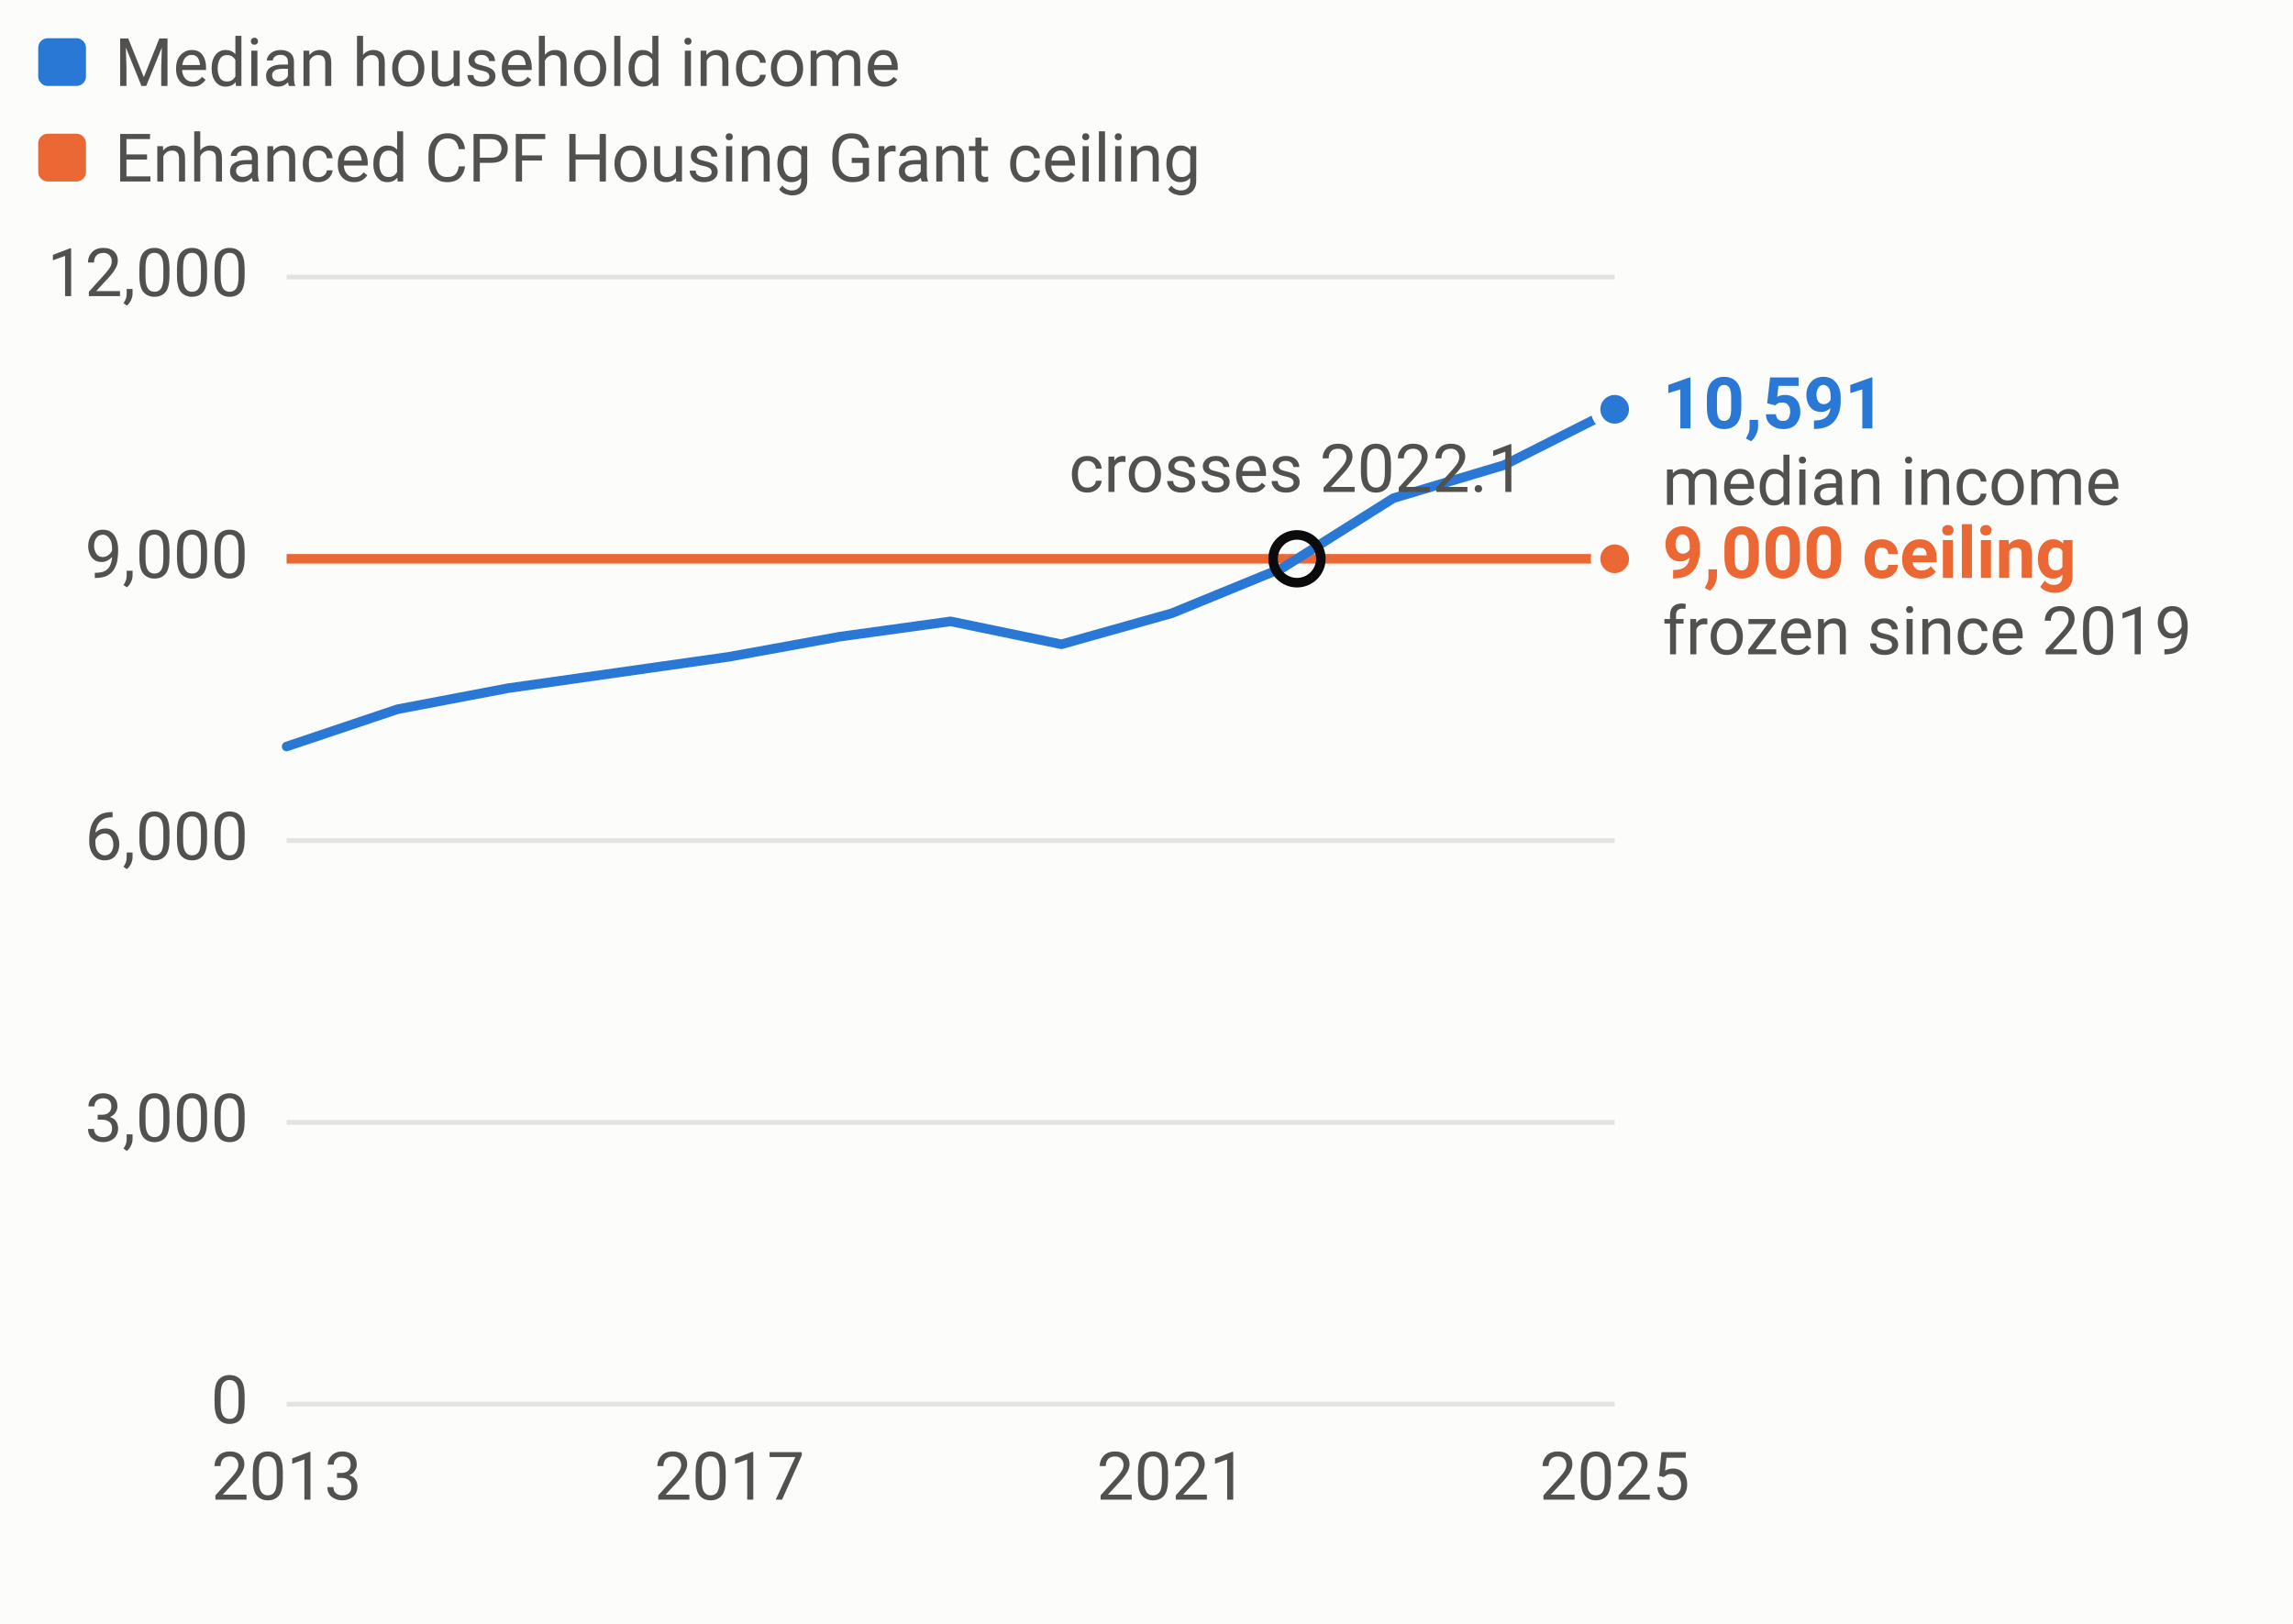
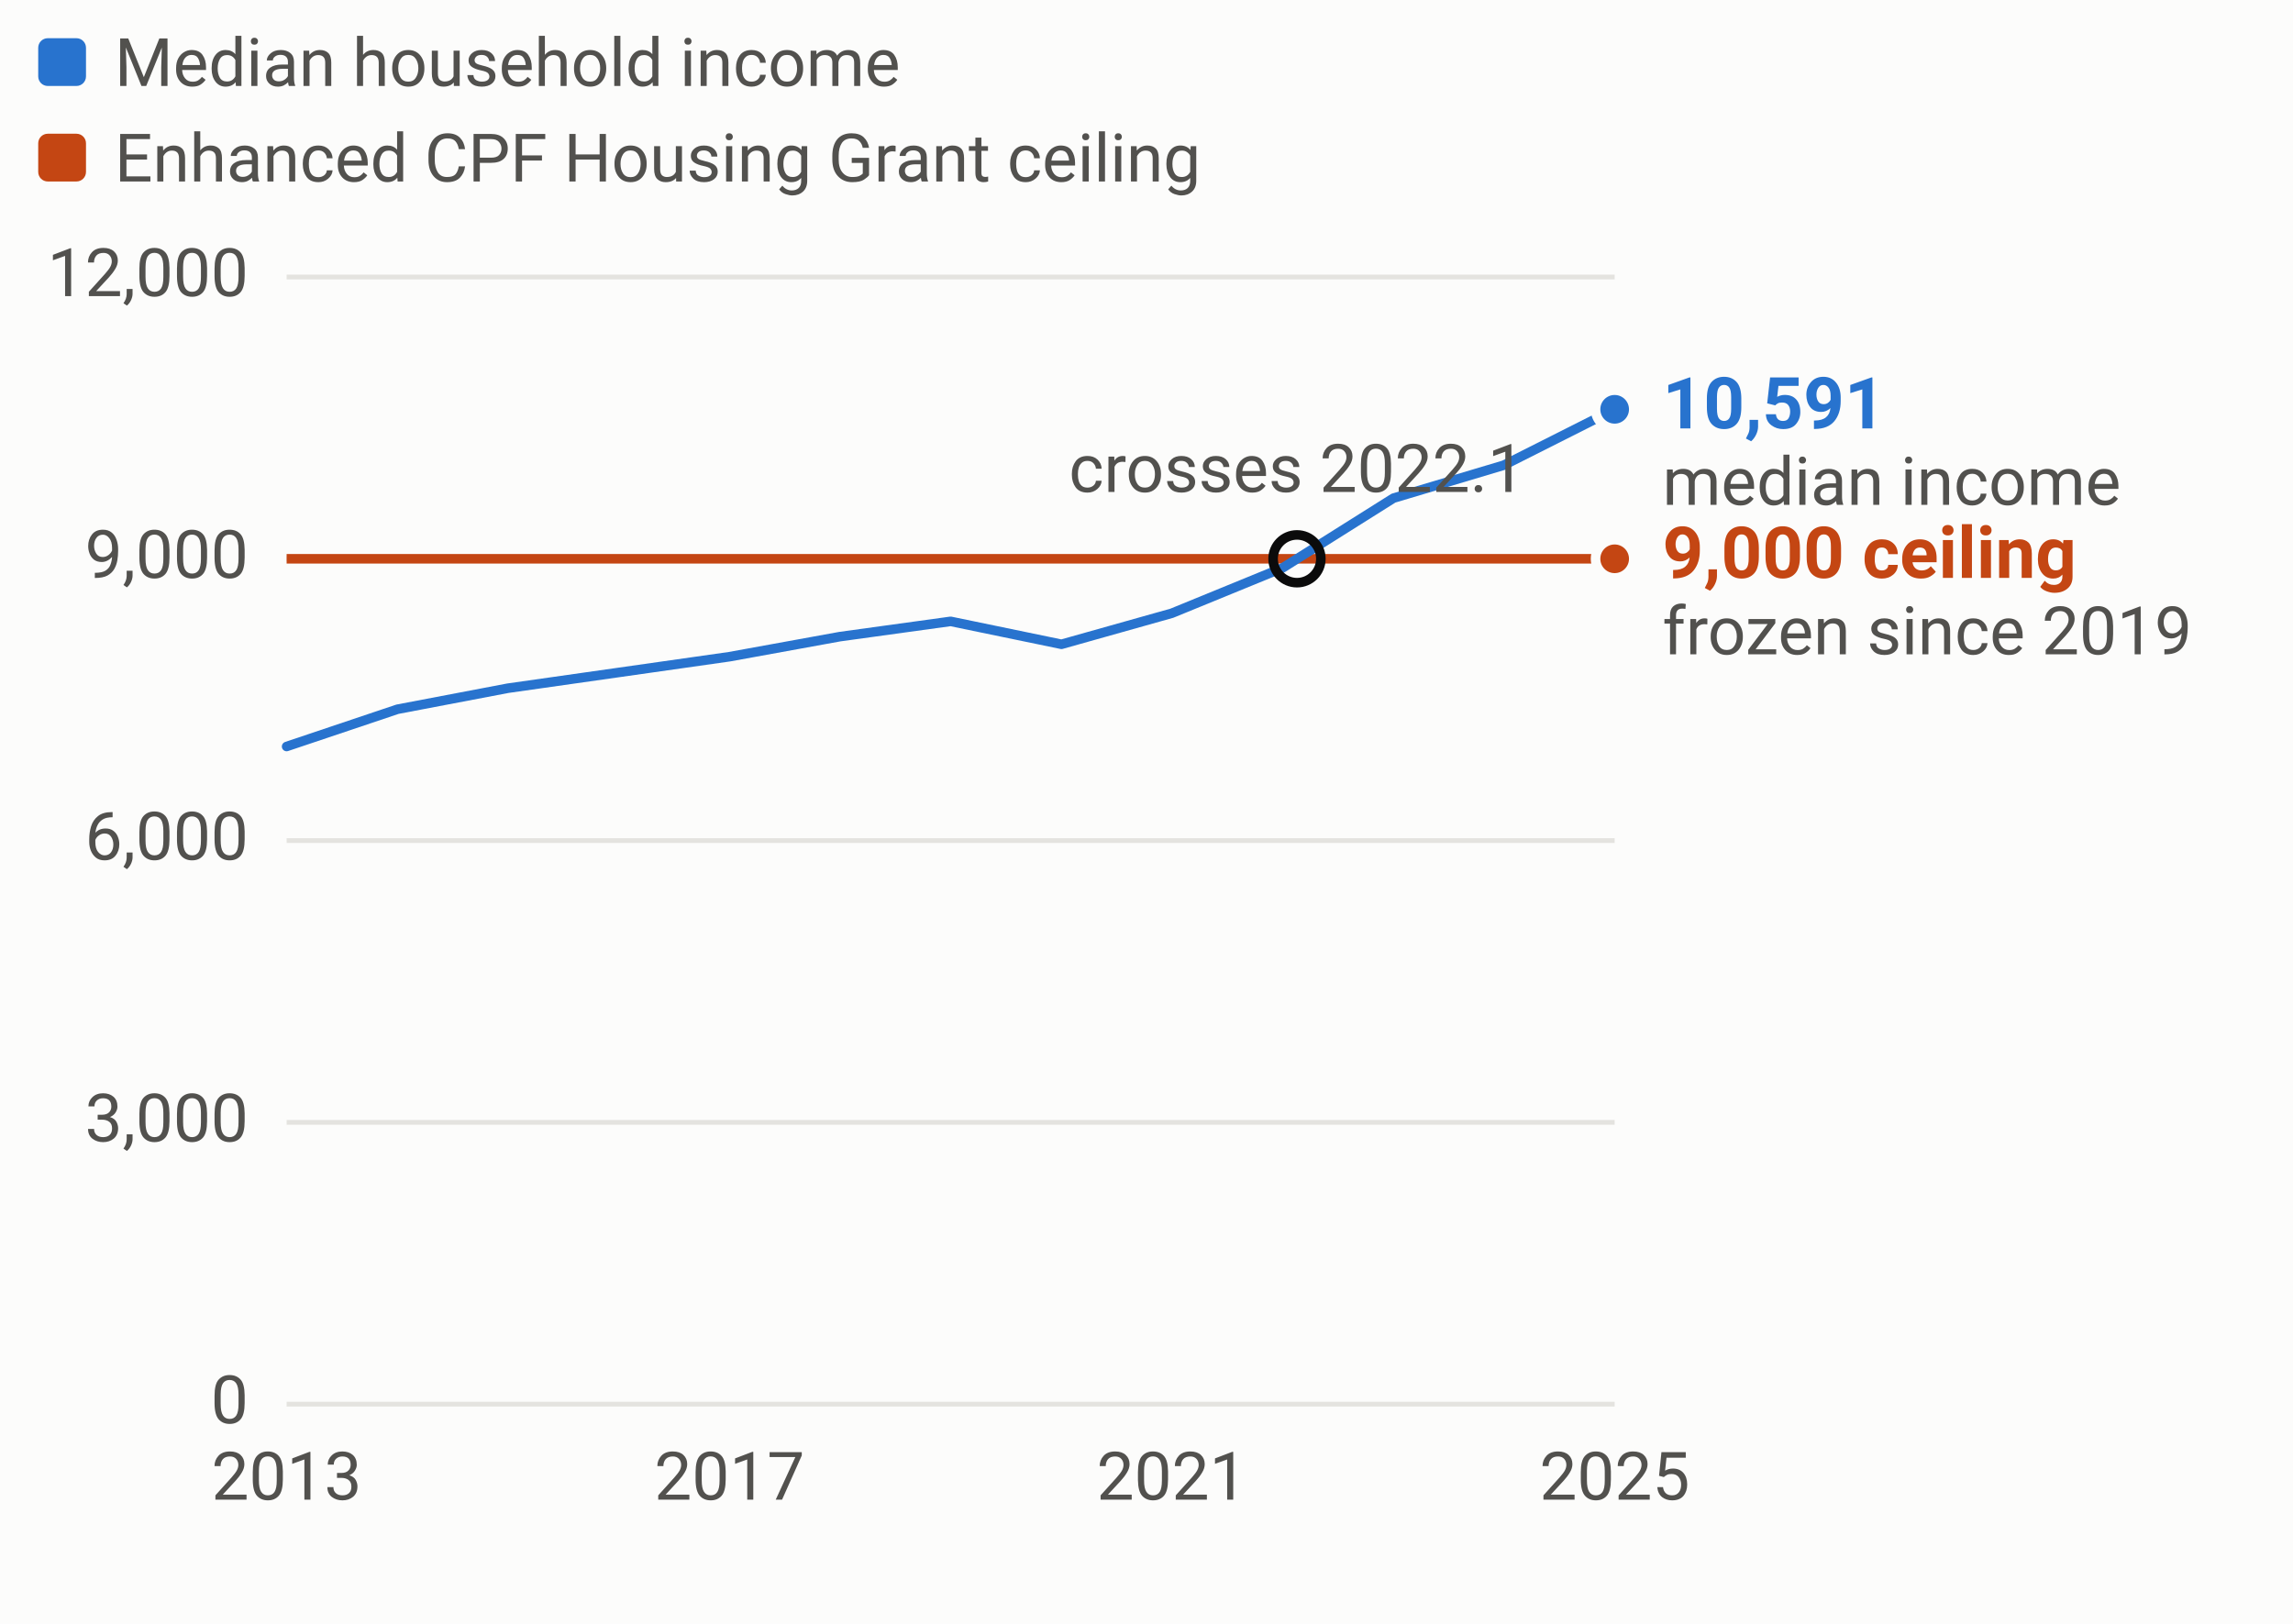
<svg xmlns="http://www.w3.org/2000/svg" viewBox="0 0 480 340" width="100%" role="img" aria-label="Line chart in Singapore dollars a month, 2013 to 2025, on one axis. A rising line is median monthly household income from work excluding employer CPF contributions. A flat horizontal line at 9,000 dollars is the Enhanced CPF Housing Grant income ceiling, unchanged since 2019. The income line crosses the ceiling in 2022.1 and is 10591 dollars by 2025." class="viz" preserveAspectRatio="xMidYMid meet">
  <style>
-   .viz { --surface-1:#fcfcfb; --text-primary:#0b0b0b; --text-secondary:#52514e;
-          --grid:#e4e3df; --series-1:#2a78d6; --series-2:#eb6834; }
+   .viz { --fig-surface:#fcfcfb; --fig-ink:#0b0b0b; --fig-ink-2:#52514e;
+          --fig-rule:#e4e3df; --fig-subject:#2873ce; --fig-subject-2:#c44613; }
  @media (prefers-color-scheme: dark) {
-     .viz { --surface-1:#1a1a19; --text-primary:#ffffff; --text-secondary:#c3c2b7;
-            --grid:#383835; --series-1:#3987e5; --series-2:#d95926; }
+     .viz { --fig-surface:#1a1a19; --fig-ink:#ffffff; --fig-ink-2:#c3c2b7;
+            --fig-rule:#383835; --fig-subject:#3987e5; --fig-subject-2:#db602f; }
  }
-   :root[data-theme="dark"] .viz { --surface-1:#1a1a19; --text-primary:#ffffff;
-            --text-secondary:#c3c2b7; --grid:#383835; --series-1:#3987e5;
-            --series-2:#d95926; }
-   :root[data-theme="light"] .viz { --surface-1:#fcfcfb; --text-primary:#0b0b0b;
-            --text-secondary:#52514e; --grid:#e4e3df; --series-1:#2a78d6;
-            --series-2:#eb6834; }
+   :root[data-theme="dark"] .viz { --fig-surface:#1a1a19; --fig-ink:#ffffff;
+            --fig-ink-2:#c3c2b7; --fig-rule:#383835; --fig-subject:#3987e5;
+            --fig-subject-2:#db602f; }
+   :root[data-theme="light"] .viz { --fig-surface:#fcfcfb; --fig-ink:#0b0b0b;
+            --fig-ink-2:#52514e; --fig-rule:#e4e3df; --fig-subject:#2873ce;
+            --fig-subject-2:#c44613; }
  .viz text { font-family: ui-sans-serif, system-ui, -apple-system, Segoe UI,
              Roboto, Helvetica, Arial, sans-serif; }
-   .ax   { font-size: 14px; fill: var(--text-secondary, #52514e); }
+   .ax   { font-size: 14px; fill: var(--fig-ink-2, #52514e); }
  .lbl  { font-size: 15px; font-weight: 600; }
-   .note { font-size: 14px; fill: var(--text-secondary, #52514e); }
+   .note { font-size: 14px; fill: var(--fig-ink-2, #52514e); }
</style>
-   <rect x="0" y="0" width="480" height="340" fill="var(--surface-1, #fcfcfb)" />
-   <line x1="60.0" y1="294.0" x2="338.0" y2="294.0" stroke="var(--grid, #e4e3df)" stroke-width="1" />
+   <rect x="0" y="0" width="480" height="340" fill="var(--fig-surface, #fcfcfb)" />
+   <line x1="60.0" y1="294.0" x2="338.0" y2="294.0" stroke="var(--fig-rule, #e4e3df)" stroke-width="1" />
  <text class="ax" x="52.0" y="298.0" text-anchor="end">0</text>
-   <line x1="60.0" y1="235.0" x2="338.0" y2="235.0" stroke="var(--grid, #e4e3df)" stroke-width="1" />
+   <line x1="60.0" y1="235.0" x2="338.0" y2="235.0" stroke="var(--fig-rule, #e4e3df)" stroke-width="1" />
  <text class="ax" x="52.0" y="239.0" text-anchor="end">3,000</text>
-   <line x1="60.0" y1="176.0" x2="338.0" y2="176.0" stroke="var(--grid, #e4e3df)" stroke-width="1" />
+   <line x1="60.0" y1="176.0" x2="338.0" y2="176.0" stroke="var(--fig-rule, #e4e3df)" stroke-width="1" />
  <text class="ax" x="52.0" y="180.0" text-anchor="end">6,000</text>
-   <line x1="60.0" y1="117.0" x2="338.0" y2="117.0" stroke="var(--grid, #e4e3df)" stroke-width="1" />
+   <line x1="60.0" y1="117.0" x2="338.0" y2="117.0" stroke="var(--fig-rule, #e4e3df)" stroke-width="1" />
  <text class="ax" x="52.0" y="121.0" text-anchor="end">9,000</text>
-   <line x1="60.0" y1="58.0" x2="338.0" y2="58.0" stroke="var(--grid, #e4e3df)" stroke-width="1" />
+   <line x1="60.0" y1="58.0" x2="338.0" y2="58.0" stroke="var(--fig-rule, #e4e3df)" stroke-width="1" />
  <text class="ax" x="52.0" y="62.0" text-anchor="end">12,000</text>
  <text class="ax" x="60.0" y="314.0" text-anchor="middle">2013</text>
  <text class="ax" x="152.7" y="314.0" text-anchor="middle">2017</text>
  <text class="ax" x="245.3" y="314.0" text-anchor="middle">2021</text>
  <text class="ax" x="338.0" y="314.0" text-anchor="middle">2025</text>
-   <line x1="60.0" y1="117.0" x2="338.0" y2="117.0" stroke="var(--series-2, #eb6834)" stroke-width="2" />
-   <circle cx="338.0" cy="117.0" r="4" fill="var(--series-2, #eb6834)" stroke="var(--surface-1, #fcfcfb)" stroke-width="2" />
-   <text class="lbl" x="348.0" y="121.0" fill="var(--series-2, #eb6834)">9,000 ceiling</text>
+   <line x1="60.0" y1="117.0" x2="338.0" y2="117.0" stroke="var(--fig-subject-2, #c44613)" stroke-width="2" />
+   <circle cx="338.0" cy="117.0" r="4" fill="var(--fig-subject-2, #c44613)" stroke="var(--fig-surface, #fcfcfb)" stroke-width="2" />
+   <text class="lbl" x="348.0" y="121.0" fill="var(--fig-subject-2, #c44613)">9,000 ceiling</text>
  <text class="note" x="348.0" y="137.0">frozen since 2019</text>
-   <path d="M 60.0 156.3 L 83.2 148.5 L 106.3 144.1 L 129.5 140.8 L 152.7 137.5 L 175.8 133.3 L 199.0 130.1 L 222.2 134.9 L 245.3 128.4 L 268.5 118.9 L 291.7 104.3 L 314.8 97.4 L 338.0 85.7" fill="none" stroke="var(--series-1, #2a78d6)" stroke-width="2.0" stroke-linejoin="round" stroke-linecap="round" />
-   <circle cx="338.0" cy="85.7" r="4" fill="var(--series-1, #2a78d6)" stroke="var(--surface-1, #fcfcfb)" stroke-width="2" />
-   <text class="lbl" x="348.0" y="89.7" fill="var(--series-1, #2a78d6)">10,591</text>
+   <path d="M 60.0 156.3 L 83.2 148.5 L 106.3 144.1 L 129.5 140.8 L 152.7 137.5 L 175.8 133.3 L 199.0 130.1 L 222.2 134.9 L 245.3 128.4 L 268.5 118.9 L 291.7 104.3 L 314.8 97.4 L 338.0 85.7" fill="none" stroke="var(--fig-subject, #2873ce)" stroke-width="2.0" stroke-linejoin="round" stroke-linecap="round" />
+   <circle cx="338.0" cy="85.7" r="4" fill="var(--fig-subject, #2873ce)" stroke="var(--fig-surface, #fcfcfb)" stroke-width="2" />
+   <text class="lbl" x="348.0" y="89.7" fill="var(--fig-subject, #2873ce)">10,591</text>
  <text class="note" x="348.0" y="105.7">median income</text>
-   <circle cx="271.5" cy="117.0" r="5" fill="none" stroke="var(--text-primary, #0b0b0b)" stroke-width="2" />
+   <circle cx="271.5" cy="117.0" r="5" fill="none" stroke="var(--fig-ink, #0b0b0b)" stroke-width="2" />
  <text class="note" x="271.5" y="103.0" text-anchor="middle">crosses 2022.1</text>
-   <rect x="8.0" y="8.0" width="10" height="10" rx="2" fill="var(--series-1, #2a78d6)" />
+   <rect x="8.0" y="8.0" width="10" height="10" rx="2" fill="var(--fig-subject, #2873ce)" />
  <text class="ax" x="24.0" y="18.0">Median household income</text>
-   <rect x="8.0" y="28.0" width="10" height="10" rx="2" fill="var(--series-2, #eb6834)" />
+   <rect x="8.0" y="28.0" width="10" height="10" rx="2" fill="var(--fig-subject-2, #c44613)" />
  <text class="ax" x="24.0" y="38.0">Enhanced CPF Housing Grant ceiling</text>
</svg>
